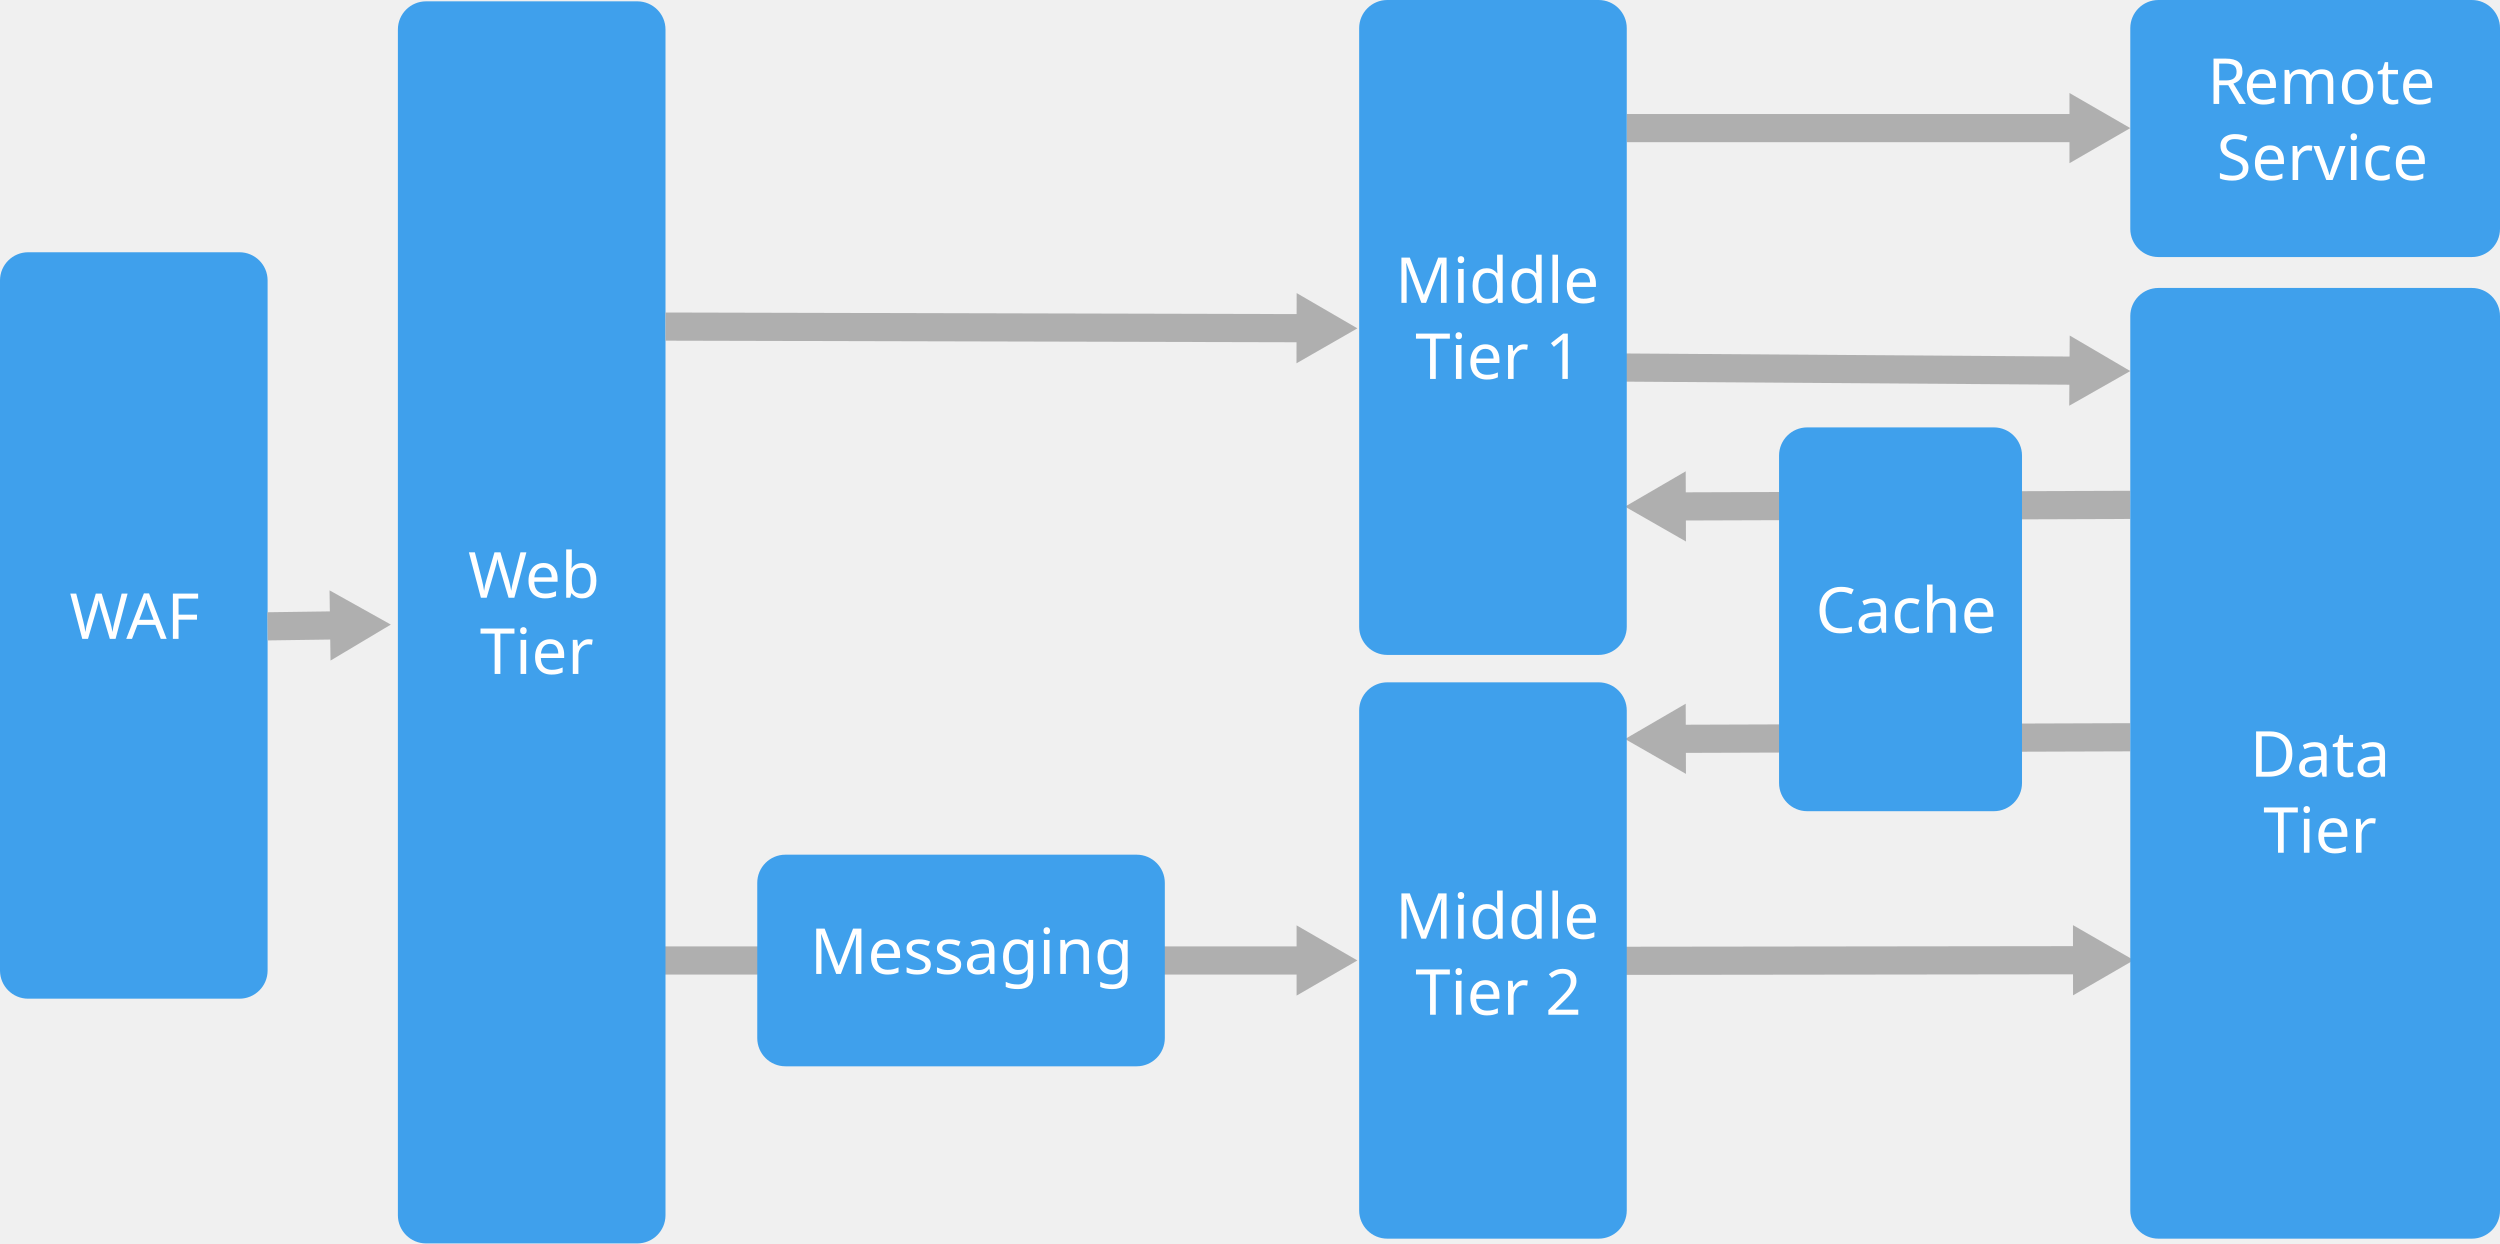
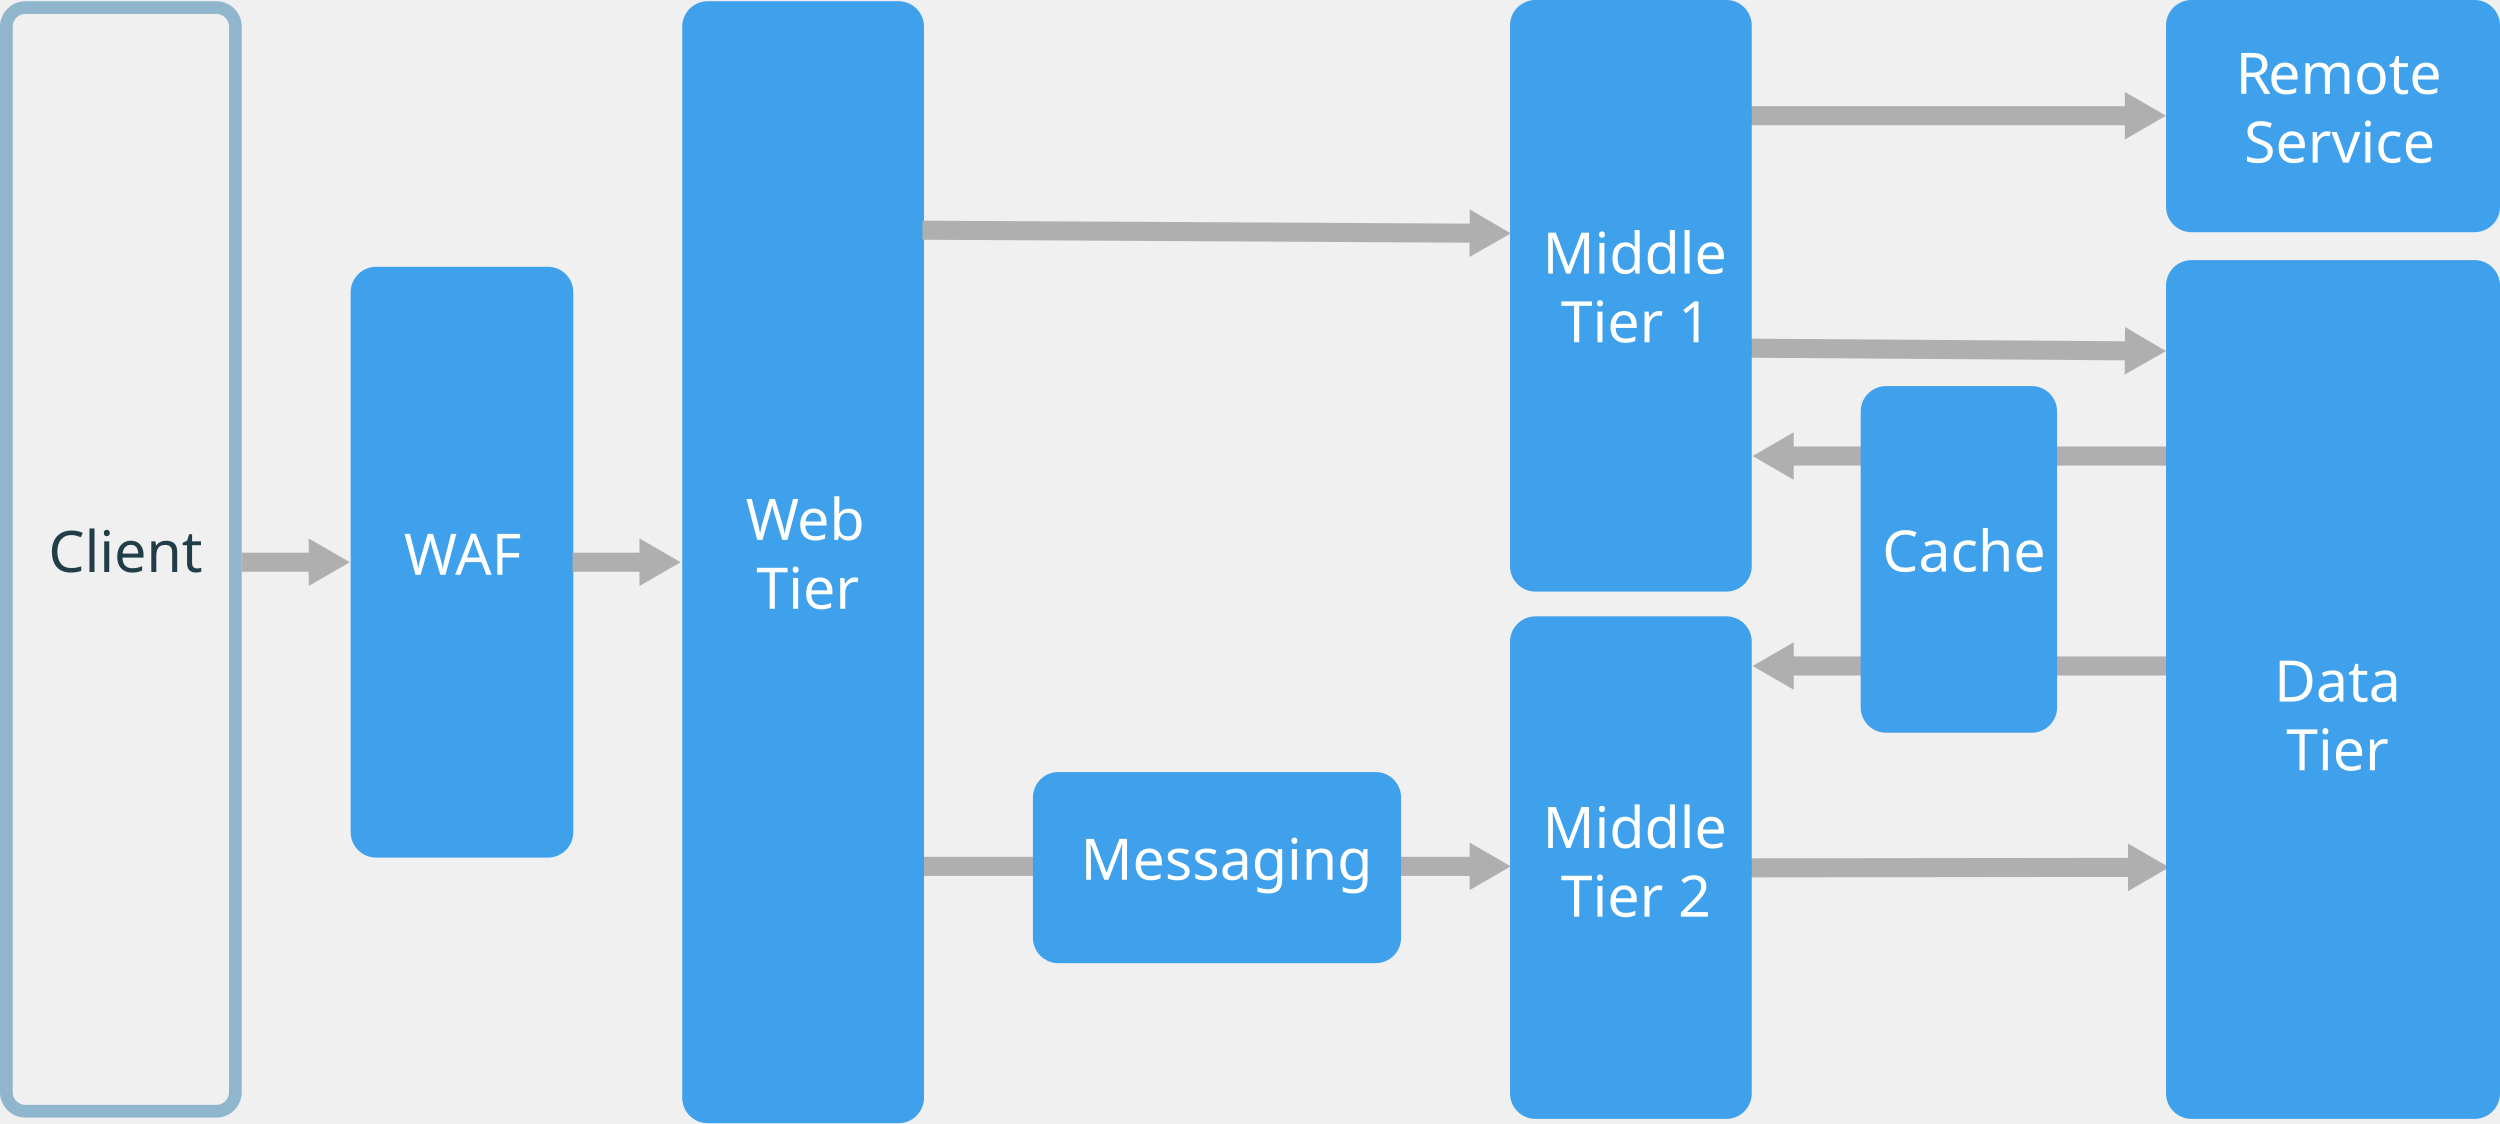
- <svg xmlns="http://www.w3.org/2000/svg" id="Layer_1" data-name="Layer 1" width="710" height="353.13" viewBox="0 0 710 353.13">
+ <svg xmlns="http://www.w3.org/2000/svg" id="Layer_1" data-name="Layer 1" width="786" height="353.13" viewBox="0 0 786 353.13">
  <defs>
-     <style>.cls-1,.cls-3{fill:none;stroke:#afafaf;stroke-width:8px;}.cls-1{stroke-miterlimit:10;}.cls-2{fill:#afafaf;}.cls-3{stroke-linejoin:bevel;}.cls-4{fill:#3fa0ec;}.cls-5{font-size:18.04px;}.cls-5,.cls-7{fill:#fff;font-family:SegoeUI, Segoe UI;}.cls-6{letter-spacing:-0.04em;}.cls-7{font-size:18px;}.cls-8{letter-spacing:-0.03em;}.cls-9{letter-spacing:-0.04em;}</style>
+     <style>.cls-1,.cls-3{fill:none;stroke:#afafaf;stroke-width:6px;}.cls-1{stroke-miterlimit:10;}.cls-2{fill:#afafaf;}.cls-3{stroke-linejoin:bevel;}.cls-4{fill:#3fa0ec;}.cls-5{font-size:18.04px;}.cls-5,.cls-7{fill:#fff;}.cls-11,.cls-5,.cls-7{font-family:SegoeUI, Segoe UI;}.cls-6{letter-spacing:-0.04em;}.cls-11,.cls-7{font-size:18px;}.cls-8{letter-spacing:-0.03em;}.cls-9{letter-spacing:-0.04em;}.cls-10{fill:#8fb6cc;}.cls-11{fill:#213d47;}</style>
  </defs>
-   <line class="cls-1" x1="475.85" y1="209.83" x2="605" y2="209.38" />
-   <polygon class="cls-2" points="478.81 219.79 461.5 209.88 478.74 199.85 478.81 219.79" />
-   <line class="cls-1" x1="462" y1="36.38" x2="590.65" y2="36.38" />
-   <polygon class="cls-2" points="587.73 46.35 605 36.38 587.73 26.41 587.73 46.35" />
-   <line class="cls-1" x1="461" y1="104.38" x2="590.65" y2="105.28" />
-   <polygon class="cls-2" points="587.66 115.23 605 105.38 587.8 95.29 587.66 115.23" />
-   <line class="cls-3" x1="461" y1="272.87" x2="591.65" y2="272.7" />
-   <polygon class="cls-2" points="588.74 282.68 606 272.68 588.72 262.73 588.74 282.68" />
-   <line class="cls-1" x1="475.85" y1="143.83" x2="605" y2="143.38" />
-   <polygon class="cls-2" points="478.81 153.79 461.5 143.88 478.74 133.85 478.81 153.79" />
-   <line class="cls-1" x1="170" y1="272.78" x2="371.15" y2="272.78" />
-   <polygon class="cls-2" points="368.23 282.75 385.5 272.77 368.23 262.8 368.23 282.75" />
-   <rect class="cls-4" x="113" y="0.38" width="76" height="352.75" rx="8" ry="8" />
-   <text class="cls-5" transform="translate(132.95 169.75)">
+   <line class="cls-1" x1="561.76" y1="209.38" x2="681" y2="209.38" />
+   <polygon class="cls-2" points="563.95 216.86 551 209.38 563.95 201.9 563.95 216.86" />
+   <line class="cls-1" x1="538" y1="36.38" x2="670.24" y2="36.38" />
+   <polygon class="cls-2" points="668.05 43.86 681 36.38 668.05 28.9 668.05 43.86" />
+   <line class="cls-1" x1="537" y1="109.38" x2="670.24" y2="110.31" />
+   <polygon class="cls-2" points="668 117.77 681 110.38 668.1 102.81 668 117.77" />
+   <line class="cls-3" x1="537" y1="272.87" x2="671.23" y2="272.7" />
+   <polygon class="cls-2" points="669.05 280.18 682 272.68 669.04 265.22 669.05 280.18" />
+   <line class="cls-1" x1="561.76" y1="143.38" x2="681" y2="143.38" />
+   <polygon class="cls-2" points="563.95 150.86 551 143.38 563.95 135.9 563.95 150.86" />
+   <line class="cls-1" x1="290" y1="272.38" x2="464.24" y2="272.38" />
+   <polygon class="cls-2" points="462.05 279.86 475 272.38 462.05 264.9 462.05 279.86" />
+   <rect class="cls-4" x="214.5" y="0.38" width="76" height="352.75" rx="8" ry="8" />
+   <text class="cls-5" transform="translate(234.45 169.75)">
    <tspan class="cls-6">W</tspan>
    <tspan x="16.14" y="0">eb</tspan>
    <tspan x="3.33" y="21.65">Tier</tspan>
  </text>
-   <rect class="cls-4" x="386" width="76" height="186" rx="8" ry="8" />
-   <text class="cls-7" transform="translate(396.25 86.01)">Middle<tspan x="5.7" y="21.6">Tier 1</tspan>
+   <rect class="cls-4" x="474.75" width="76" height="186" rx="8" ry="8" />
+   <text class="cls-7" transform="translate(485 86.01)">Middle<tspan x="5.7" y="21.6">Tier 1</tspan>
  </text>
-   <rect class="cls-4" x="386" y="193.78" width="76" height="158" rx="8" ry="8" />
-   <text class="cls-7" transform="translate(396.25 266.59)">Middle<tspan x="5.7" y="21.6">Tier 2</tspan>
+   <rect class="cls-4" x="474.75" y="193.78" width="76" height="158" rx="8" ry="8" />
+   <text class="cls-7" transform="translate(485 266.59)">Middle<tspan x="5.7" y="21.6">Tier 2</tspan>
  </text>
-   <rect class="cls-4" x="215.06" y="242.73" width="115.75" height="60.1" rx="8" ry="8" />
-   <text class="cls-7" transform="translate(230.06 276.59)">Messaging</text>
-   <rect class="cls-4" x="505.25" y="121.38" width="69" height="109" rx="8" ry="8" />
-   <text class="cls-7" transform="translate(515.64 179.69)">Cache</text>
-   <line class="cls-1" x1="189" y1="92.75" x2="371.15" y2="93.21" />
-   <polygon class="cls-2" points="368.2 103.18 385.5 93.25 368.25 83.23 368.2 103.18" />
-   <rect class="cls-4" x="605" width="105" height="73" rx="8" ry="8" />
-   <text class="cls-7" transform="translate(626.89 29.51)">
+   <rect class="cls-4" x="324.75" y="242.73" width="115.75" height="60.1" rx="8" ry="8" />
+   <text class="cls-7" transform="translate(339.75 276.59)">Messaging</text>
+   <rect class="cls-4" x="585" y="121.38" width="61.75" height="109" rx="8" ry="8" />
+   <text class="cls-7" transform="translate(591.77 179.69)">Cache</text>
+   <line class="cls-1" x1="290" y1="72.38" x2="464.24" y2="73.32" />
+   <polygon class="cls-2" points="462.01 80.79 475 73.38 462.09 65.83 462.01 80.79" />
+   <rect class="cls-4" x="681" width="105" height="73" rx="8" ry="8" />
+   <text class="cls-7" transform="translate(702.89 29.51)">
    <tspan class="cls-8">R</tspan>
    <tspan x="10.24" y="0">emote</tspan>
    <tspan x="2.64" y="21.6">Service</tspan>
  </text>
-   <rect class="cls-4" x="605" y="81.78" width="105" height="270" rx="8" ry="8" />
-   <text class="cls-7" transform="translate(638.98 220.58)">Data<tspan x="3.79" y="21.6">Tier</tspan>
+   <rect class="cls-4" x="681" y="81.78" width="105" height="270" rx="8" ry="8" />
+   <text class="cls-7" transform="translate(714.98 220.58)">Data<tspan x="3.79" y="21.6">Tier</tspan>
  </text>
-   <rect class="cls-4" y="71.64" width="76" height="211.99" rx="8" ry="8" />
-   <text class="cls-7" transform="translate(19.74 181.44)">
+   <rect class="cls-4" x="110.25" y="83.88" width="70" height="185.75" rx="8" ry="8" />
+   <text class="cls-7" transform="translate(126.99 180.71)">
    <tspan class="cls-9">W</tspan>
    <tspan x="16.11" y="0">AF</tspan>
  </text>
-   <line class="cls-1" x1="76" y1="177.88" x2="96.65" y2="177.59" />
-   <polygon class="cls-2" points="93.87 187.6 111 177.38 93.59 167.66 93.87 187.6" />
+   <line class="cls-1" x1="180" y1="176.76" x2="203.24" y2="176.76" />
+   <polygon class="cls-2" points="201.05 184.24 214 176.76 201.05 169.28 201.05 184.24" />
+   <path class="cls-10" d="M75,133a4,4,0,0,1,4,4V472a4,4,0,0,1-4,4H15a4,4,0,0,1-4-4V137a4,4,0,0,1,4-4H75m0-4H15a8,8,0,0,0-8,8V472a8,8,0,0,0,8,8H75a8,8,0,0,0,8-8V137a8,8,0,0,0-8-8Z" transform="translate(-7 -128.62)" />
+   <text class="cls-11" transform="translate(15.22 179.83)">Client</text>
+   <line class="cls-1" x1="76" y1="176.76" x2="99.24" y2="176.76" />
+   <polygon class="cls-2" points="97.05 184.24 110 176.76 97.05 169.28 97.05 184.24" />
</svg>
